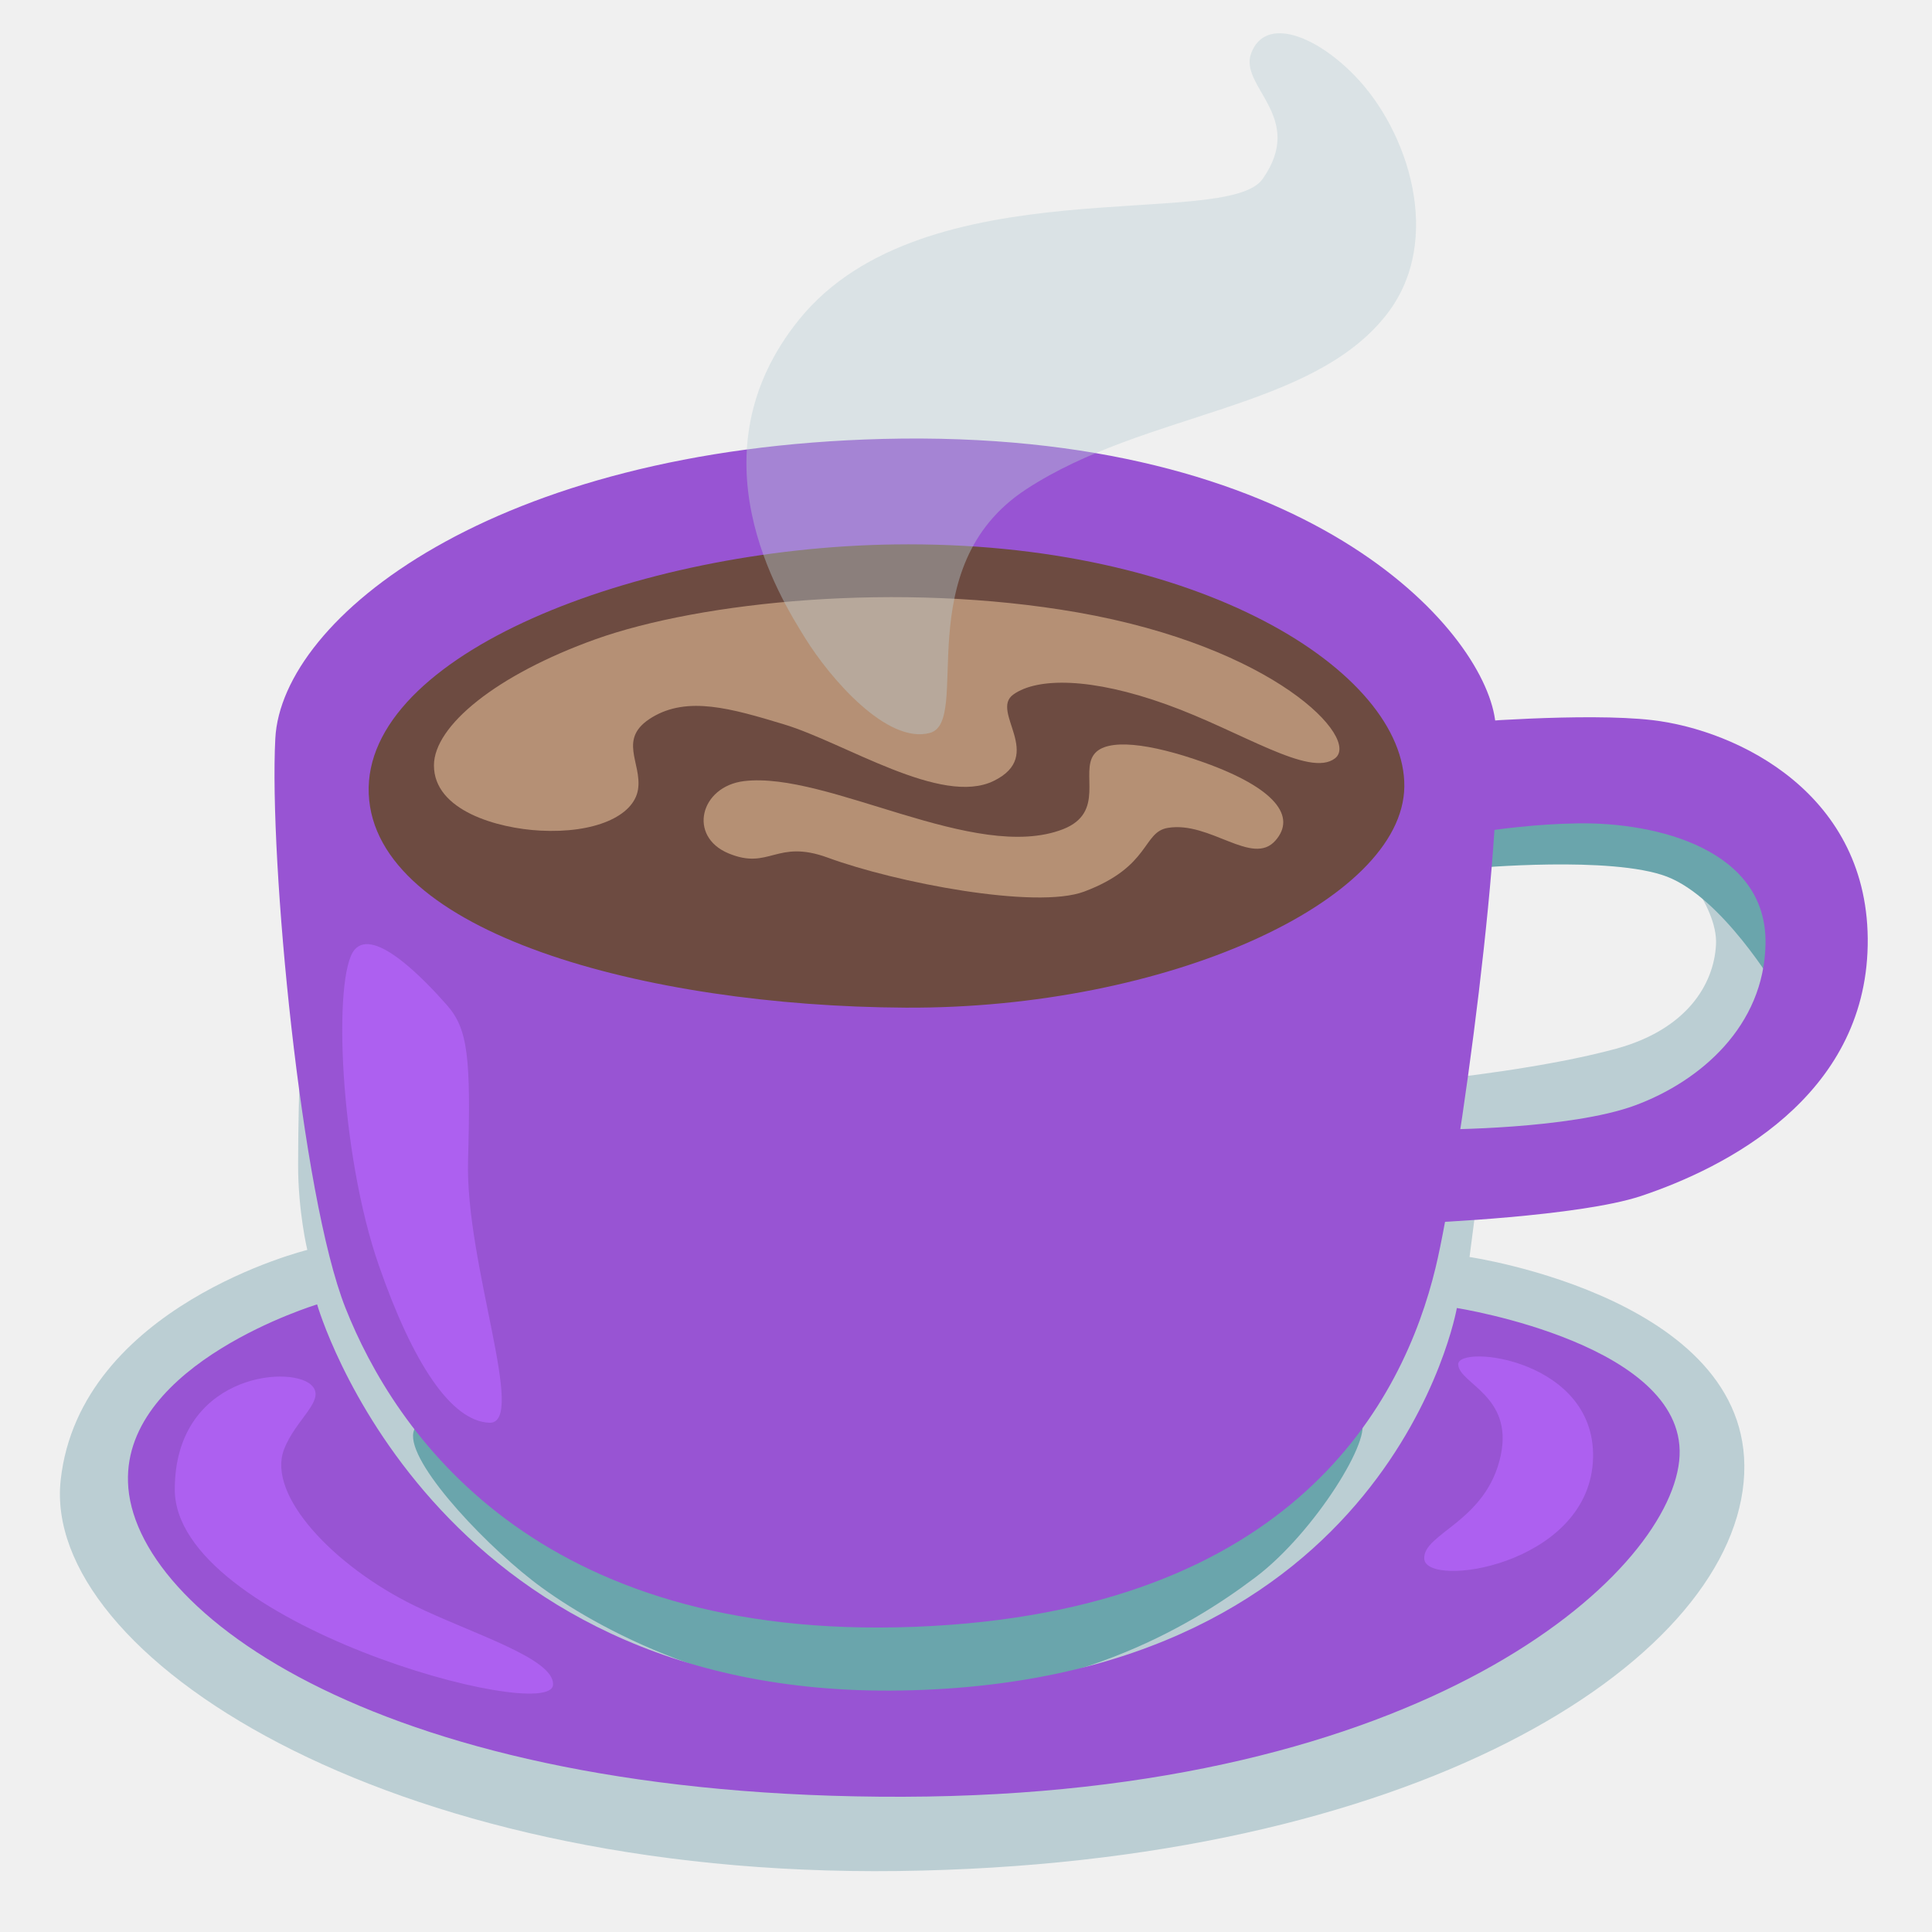
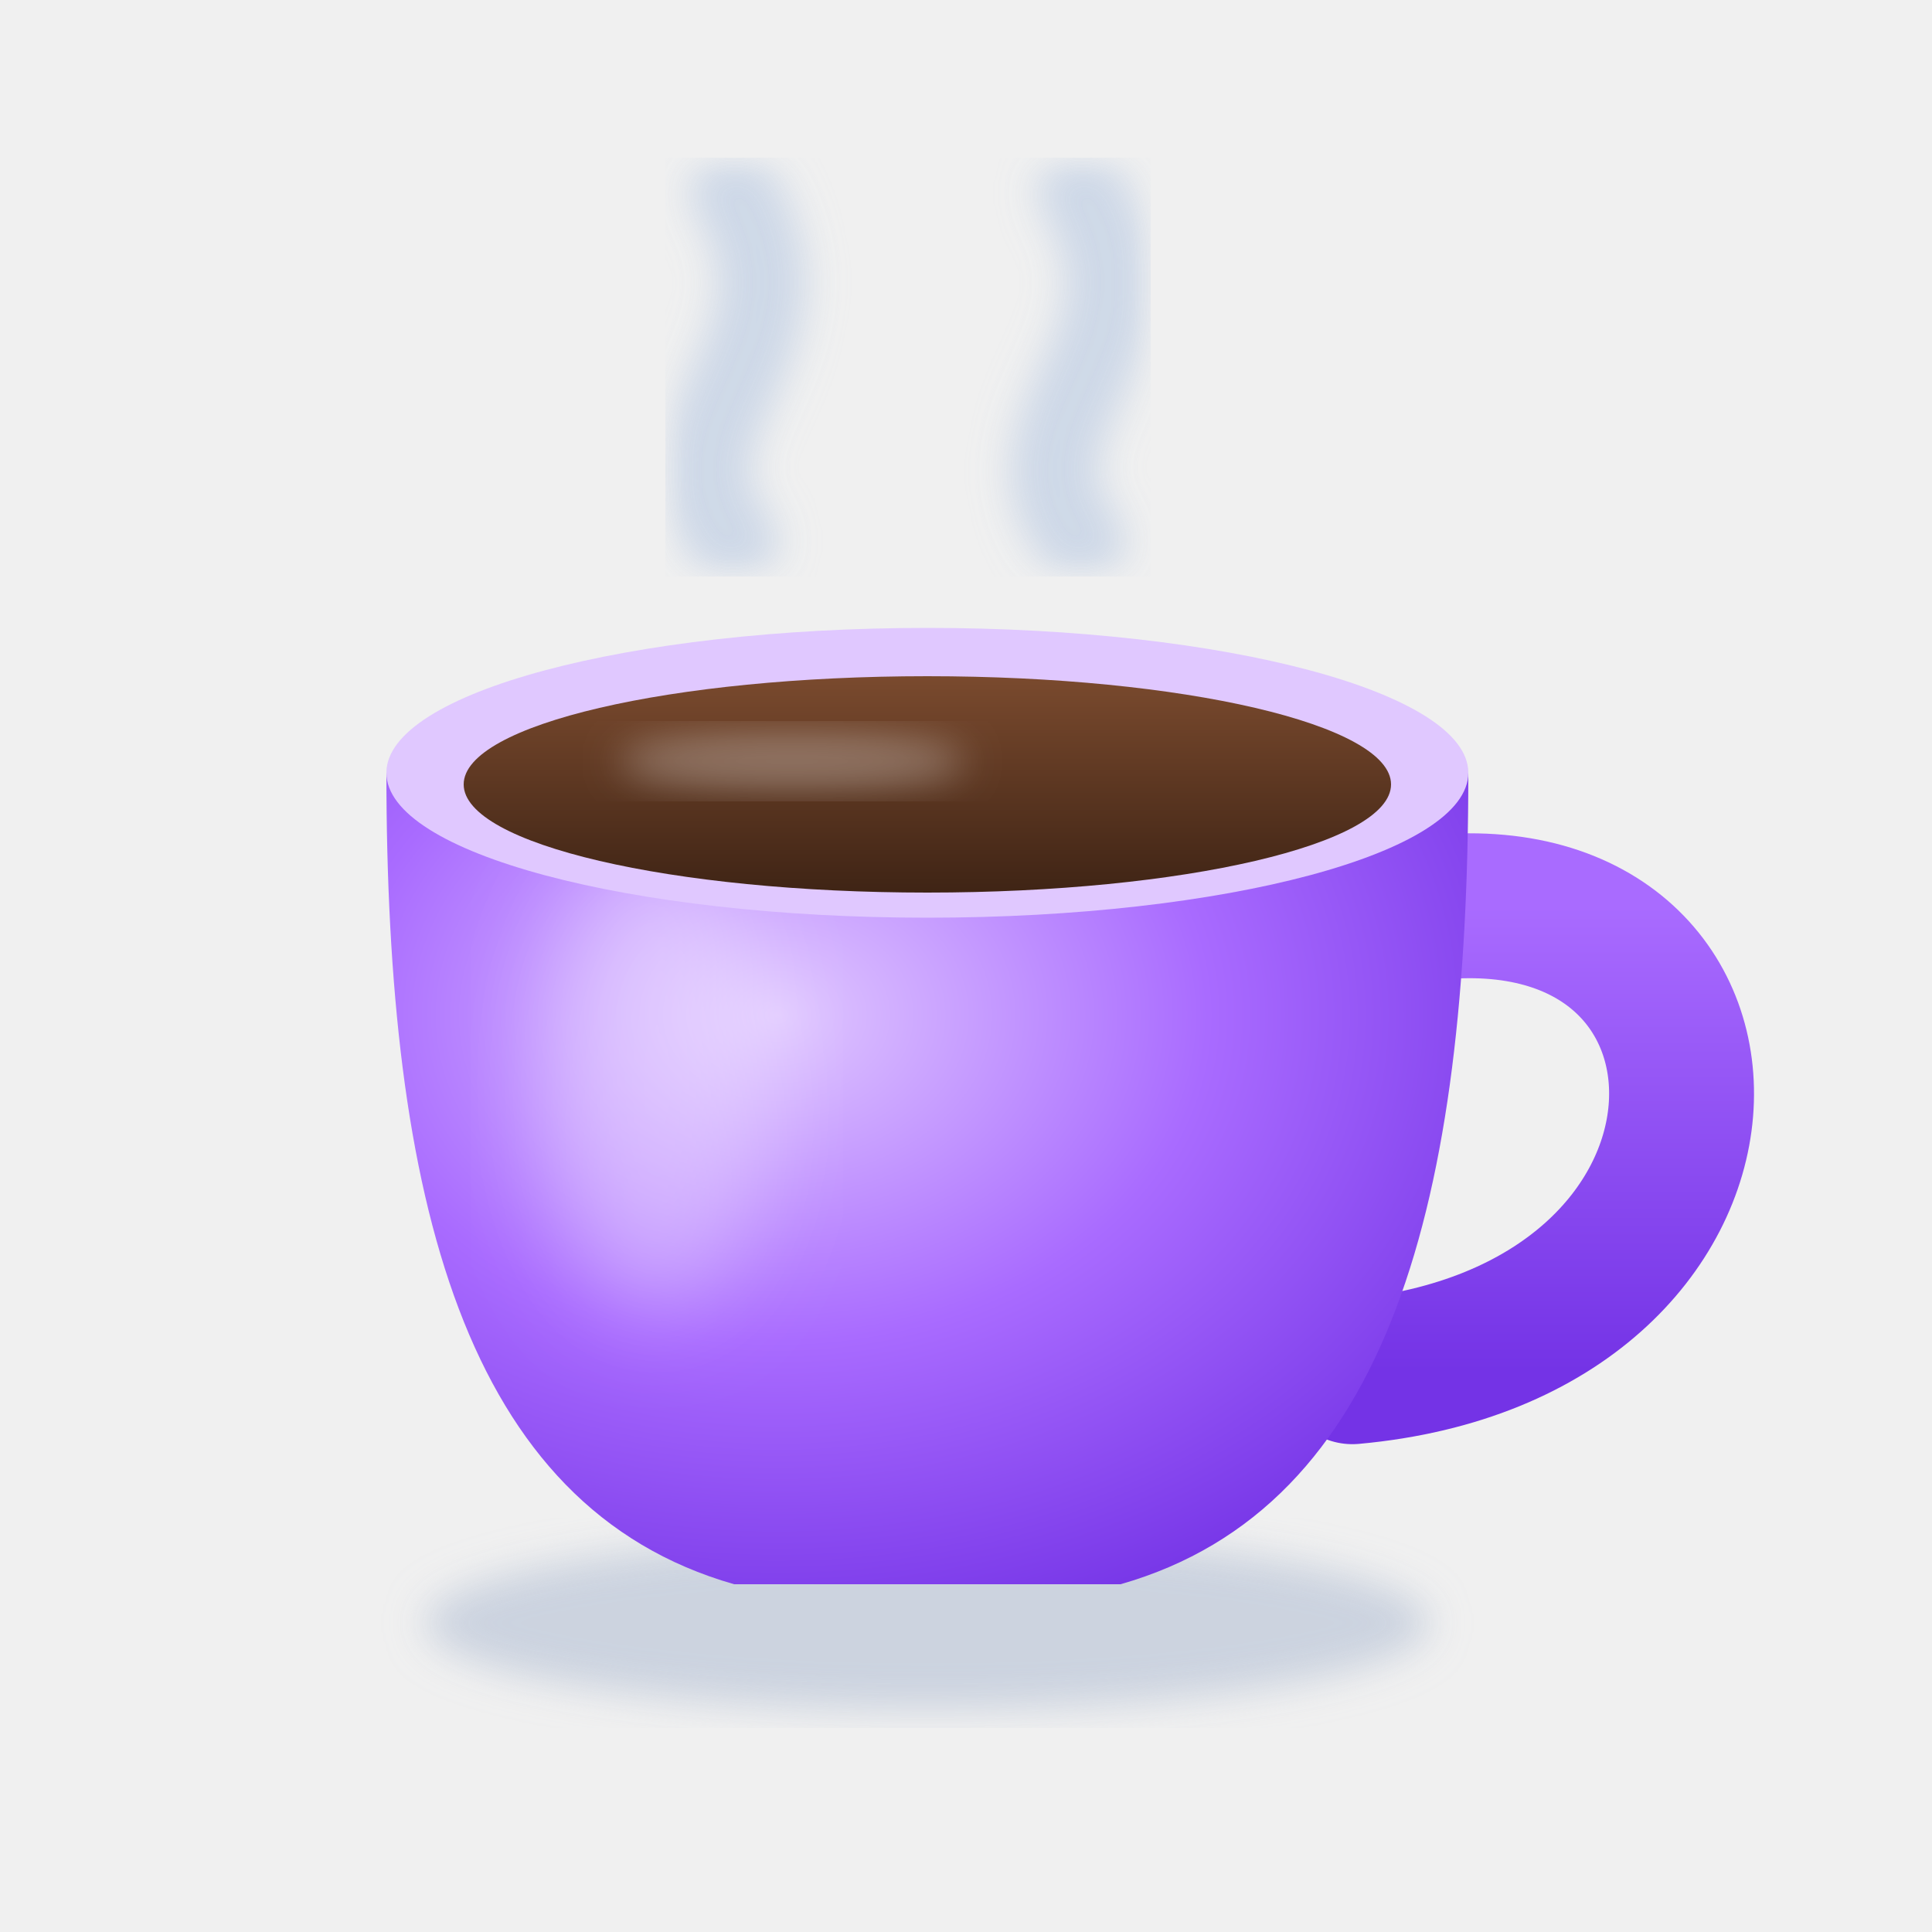
- <svg xmlns="http://www.w3.org/2000/svg" version="1.1" id="Layer_2" x="0px" y="0px" viewBox="0 0 128 128" style="enable-background:new 0 0 128 128;" xml:space="preserve">
-   <path style="fill:#BBCED3;" d="M44.57,73.85l-24.73-2.21c0,0-0.09,2.85-0.09,5.54c0,3.1,0.61,5.63,0.61,5.63S5.29,86.52,4.02,98.06  s21.4,26.33,55.47,25.9s54.9-13.66,56.03-25.76S97.36,83.28,97.36,83.28l0.84-6.48c0,0,20.13-1.13,21.12-11.12s-8.73-9.15-8.73-9.15  s3.24,3.38,3.1,6.05c-0.14,2.67-1.97,5.63-6.62,6.9c-4.65,1.27-11.26,1.97-11.26,1.97L44.57,73.85z" />
-   <path style="fill:#6AA5AC;" d="M101.72,52.31l-4.65,3.1l0.56,2.11c0,0,9.15-0.84,12.81,0.56c3.66,1.41,7.18,7.32,7.18,7.32  l4.36-5.91l-15.35-8.59L101.72,52.31z" />
-   <path style="fill:#6AA5AC;" d="M40.2,95.2c0,0-11.71-2.98-12.76-0.47c-0.75,1.78,4.25,7.18,7.79,9.95  c3.47,2.72,12.18,7.79,23.37,7.79c12.2,0,19.99-4.5,24.59-7.98c3.92-2.96,7.88-9.39,6.95-10.42C89.19,93.04,40.2,95.2,40.2,95.2z" />
-   <path style="fill:#9854D3;" d="M21.01,86.42c0,0-12.79,3.87-12.53,11.78c0.28,8.63,16.89,20.93,51.34,20.84  c34.44-0.09,50.59-14.55,51.43-22.24c0.84-7.7-14.73-10.14-14.73-10.14S92.2,111.44,59.72,112C28.46,112.54,21.01,86.42,21.01,86.42  z" />
-   <path style="fill:#9854D3;" d="M96.61,47.9c0,0,8.4-0.71,12.86-0.19c5.63,0.66,14.45,4.88,14.27,14.92s-9.39,14.73-15.02,16.61  c-4.09,1.36-14.36,1.78-14.36,1.78l1.03-6.19c0,0,8.63,0,12.95-1.6s8.54-5.26,8.63-10.7c0.11-6.22-7.13-8.07-12.48-7.98  c-5.35,0.09-10.42,1.31-10.42,1.31L96.61,47.9z" />
-   <path style="fill:#9854D3;" d="M58.5,29.08c-25.76,0.65-39.84,11.83-40.26,19.85c-0.42,8.02,1.7,30.29,4.65,37.73  c3.24,8.17,12.53,22.1,37.73,21.12s32.38-15.06,34.49-23.79c1.54-6.37,4.79-30.23,3.94-36.32C98.2,41.61,86.52,28.38,58.5,29.08z" />
-   <path style="fill:#AD60F0;" d="M96.61,90.41c0.08,1.27,3.65,2.06,2.82,6.01c-0.94,4.41-5.16,5.16-5.07,6.85  c0.11,1.99,10.7,0.47,11.17-6.38C105.99,90.04,96.51,89.01,96.61,90.41z" />
-   <path style="fill:#AD60F0;" d="M20.59,91.73c1.12,0.98-1.02,2.28-1.78,4.32c-1.13,3,3.28,7.7,8.63,10.32  c3.77,1.85,9.32,3.5,9.2,5.26c-0.19,2.63-25.06-4.12-25.06-12.95C11.58,91.16,19.08,90.41,20.59,91.73z" />
-   <path style="fill:#AD60F0;" d="M23.5,62.91c-1.47,1.68-1,13.47,1.6,20.93c2.25,6.48,4.79,10.32,7.32,10.42  c2.53,0.09-1.6-10.51-1.41-17.36c0.19-6.85,0-8.73-1.41-10.32C28.19,64.98,24.81,61.41,23.5,62.91z" />
-   <path style="fill:#6D4B41;" d="M59.25,36.07c-17.17,0.24-35.19,7.32-34.82,16.52c0.38,9.2,18.3,14.08,35.57,14.17  c17.27,0.09,32.94-7.04,33.04-14.64C93.13,44.52,79.43,35.79,59.25,36.07z" />
-   <path style="fill:#B59075;" d="M28.75,50.71c0,3,4.22,4.17,7.04,4.32c3.57,0.19,6.19-0.94,6.48-2.72c0.28-1.78-1.41-3.38,0.94-4.79  c2.35-1.41,5.2-0.6,8.73,0.47c4.04,1.22,10.42,5.44,13.89,3.75c3.47-1.69-0.28-4.6,1.31-5.73s5.16-1.13,10.14,0.66  c4.97,1.78,9.48,4.88,11.17,3.57c1.69-1.31-3.99-7.38-17.08-9.67c-11.83-2.06-24.93-0.71-31.91,1.78  C32.88,44.71,28.75,48.09,28.75,50.71z" />
-   <path style="fill:#B59074;" d="M70.42,54.94c-5.82,2.25-15.58-3.85-21.12-3.19c-2.91,0.35-3.75,3.66-1.03,4.79  c2.72,1.13,3.15-0.97,6.57,0.28c4.48,1.65,13.79,3.45,16.99,2.25c4.42-1.66,3.85-3.94,5.54-4.22c2.8-0.47,5.6,2.58,7.13,0.84  c1.41-1.6-0.02-3.48-4.69-5.16c-3.66-1.31-6.5-1.64-7.32-0.56C71.55,51.18,73.27,53.83,70.42,54.94z" />
-   <path style="opacity:0.4;fill:#B8CED4;" d="M82.9,3.51c-0.86,2.23,3.66,4.22,0.75,8.35c-2.42,3.43-22.4-0.93-30.69,9.29  c-7.23,8.92-1.31,18.4,0.38,21.12c1.69,2.72,5.44,7.04,8.26,6.29c2.82-0.75-1.5-10.98,6.38-16.14s19-5.23,23.93-11.64  c3.75-4.88,1.41-12.11-2.16-15.77C87.16,2.34,83.84,1.06,82.9,3.51z" />
+ <svg xmlns="http://www.w3.org/2000/svg" viewBox="0 0 100 100">
+   <defs>
+     <filter id="s" x="-10%" y="-10%" width="120%" height="120%">
+       <feGaussianBlur stdDeviation="1" />
+     </filter>
+     <filter id="w" x="-30%" y="-30%" width="160%" height="160%">
+       <feGaussianBlur stdDeviation="2.4" />
+     </filter>
+     <radialGradient id="b" cx=".36" cy=".3" r=".8">
+       <stop offset="0" stop-color="#E0C8FF" />
+       <stop offset=".5" stop-color="#A96BFF" />
+       <stop offset="1" stop-color="#7433E6" />
+     </radialGradient>
+     <linearGradient id="s" x1="0" y1="0" x2="0" y2="1">
+       <stop offset="0" stop-color="#FFFFFF" />
+       <stop offset="1" stop-color="#CBD5E6" />
+     </linearGradient>
+     <linearGradient id="k" x1="0" y1="0" x2="0" y2="1">
+       <stop offset="0" stop-color="#7A4A2E" />
+       <stop offset="1" stop-color="#3F2415" />
+     </linearGradient>
+     <linearGradient id="h" x1="0" y1="0" x2="0" y2="1">
+       <stop offset="0" stop-color="#A96BFF" />
+       <stop offset="1" stop-color="#7433E6" />
+     </linearGradient>
+   </defs>
+   <ellipse cx="48" cy="86" rx="41" ry="8.5" fill="url(#s)" />
+   <ellipse cx="48" cy="84" rx="26" ry="4.5" fill="#AEBBD2" opacity=".55" filter="url(#s)" />
+   <path d="M74 47 C92 45 92 69 70 71" fill="none" stroke="url(#h)" stroke-width="7.5" stroke-linecap="round" />
+   <path d="M20 40 H76 C76 62 72 78 58 82 H38 C24 78 20 62 20 40 Z" fill="url(#b)" />
+   <ellipse cx="34" cy="56" rx="6" ry="12" fill="#FFFFFF" opacity=".32" filter="url(#w)" />
+   <ellipse cx="48" cy="40" rx="28" ry="7.5" fill="#E0C8FF" />
+   <ellipse cx="48" cy="40.6" rx="24" ry="5.6" fill="url(#k)" />
+   <ellipse cx="41" cy="39.4" rx="9" ry="1.7" fill="#FFFFFF" opacity=".28" filter="url(#s)" />
+   <path d="M38 28 C33 22 43 18 38 10 M56 28 C51 22 61 18 56 10" fill="none" stroke="#C8D4E6" stroke-width="4.5" stroke-linecap="round" opacity=".85" filter="url(#s)" />
</svg>
